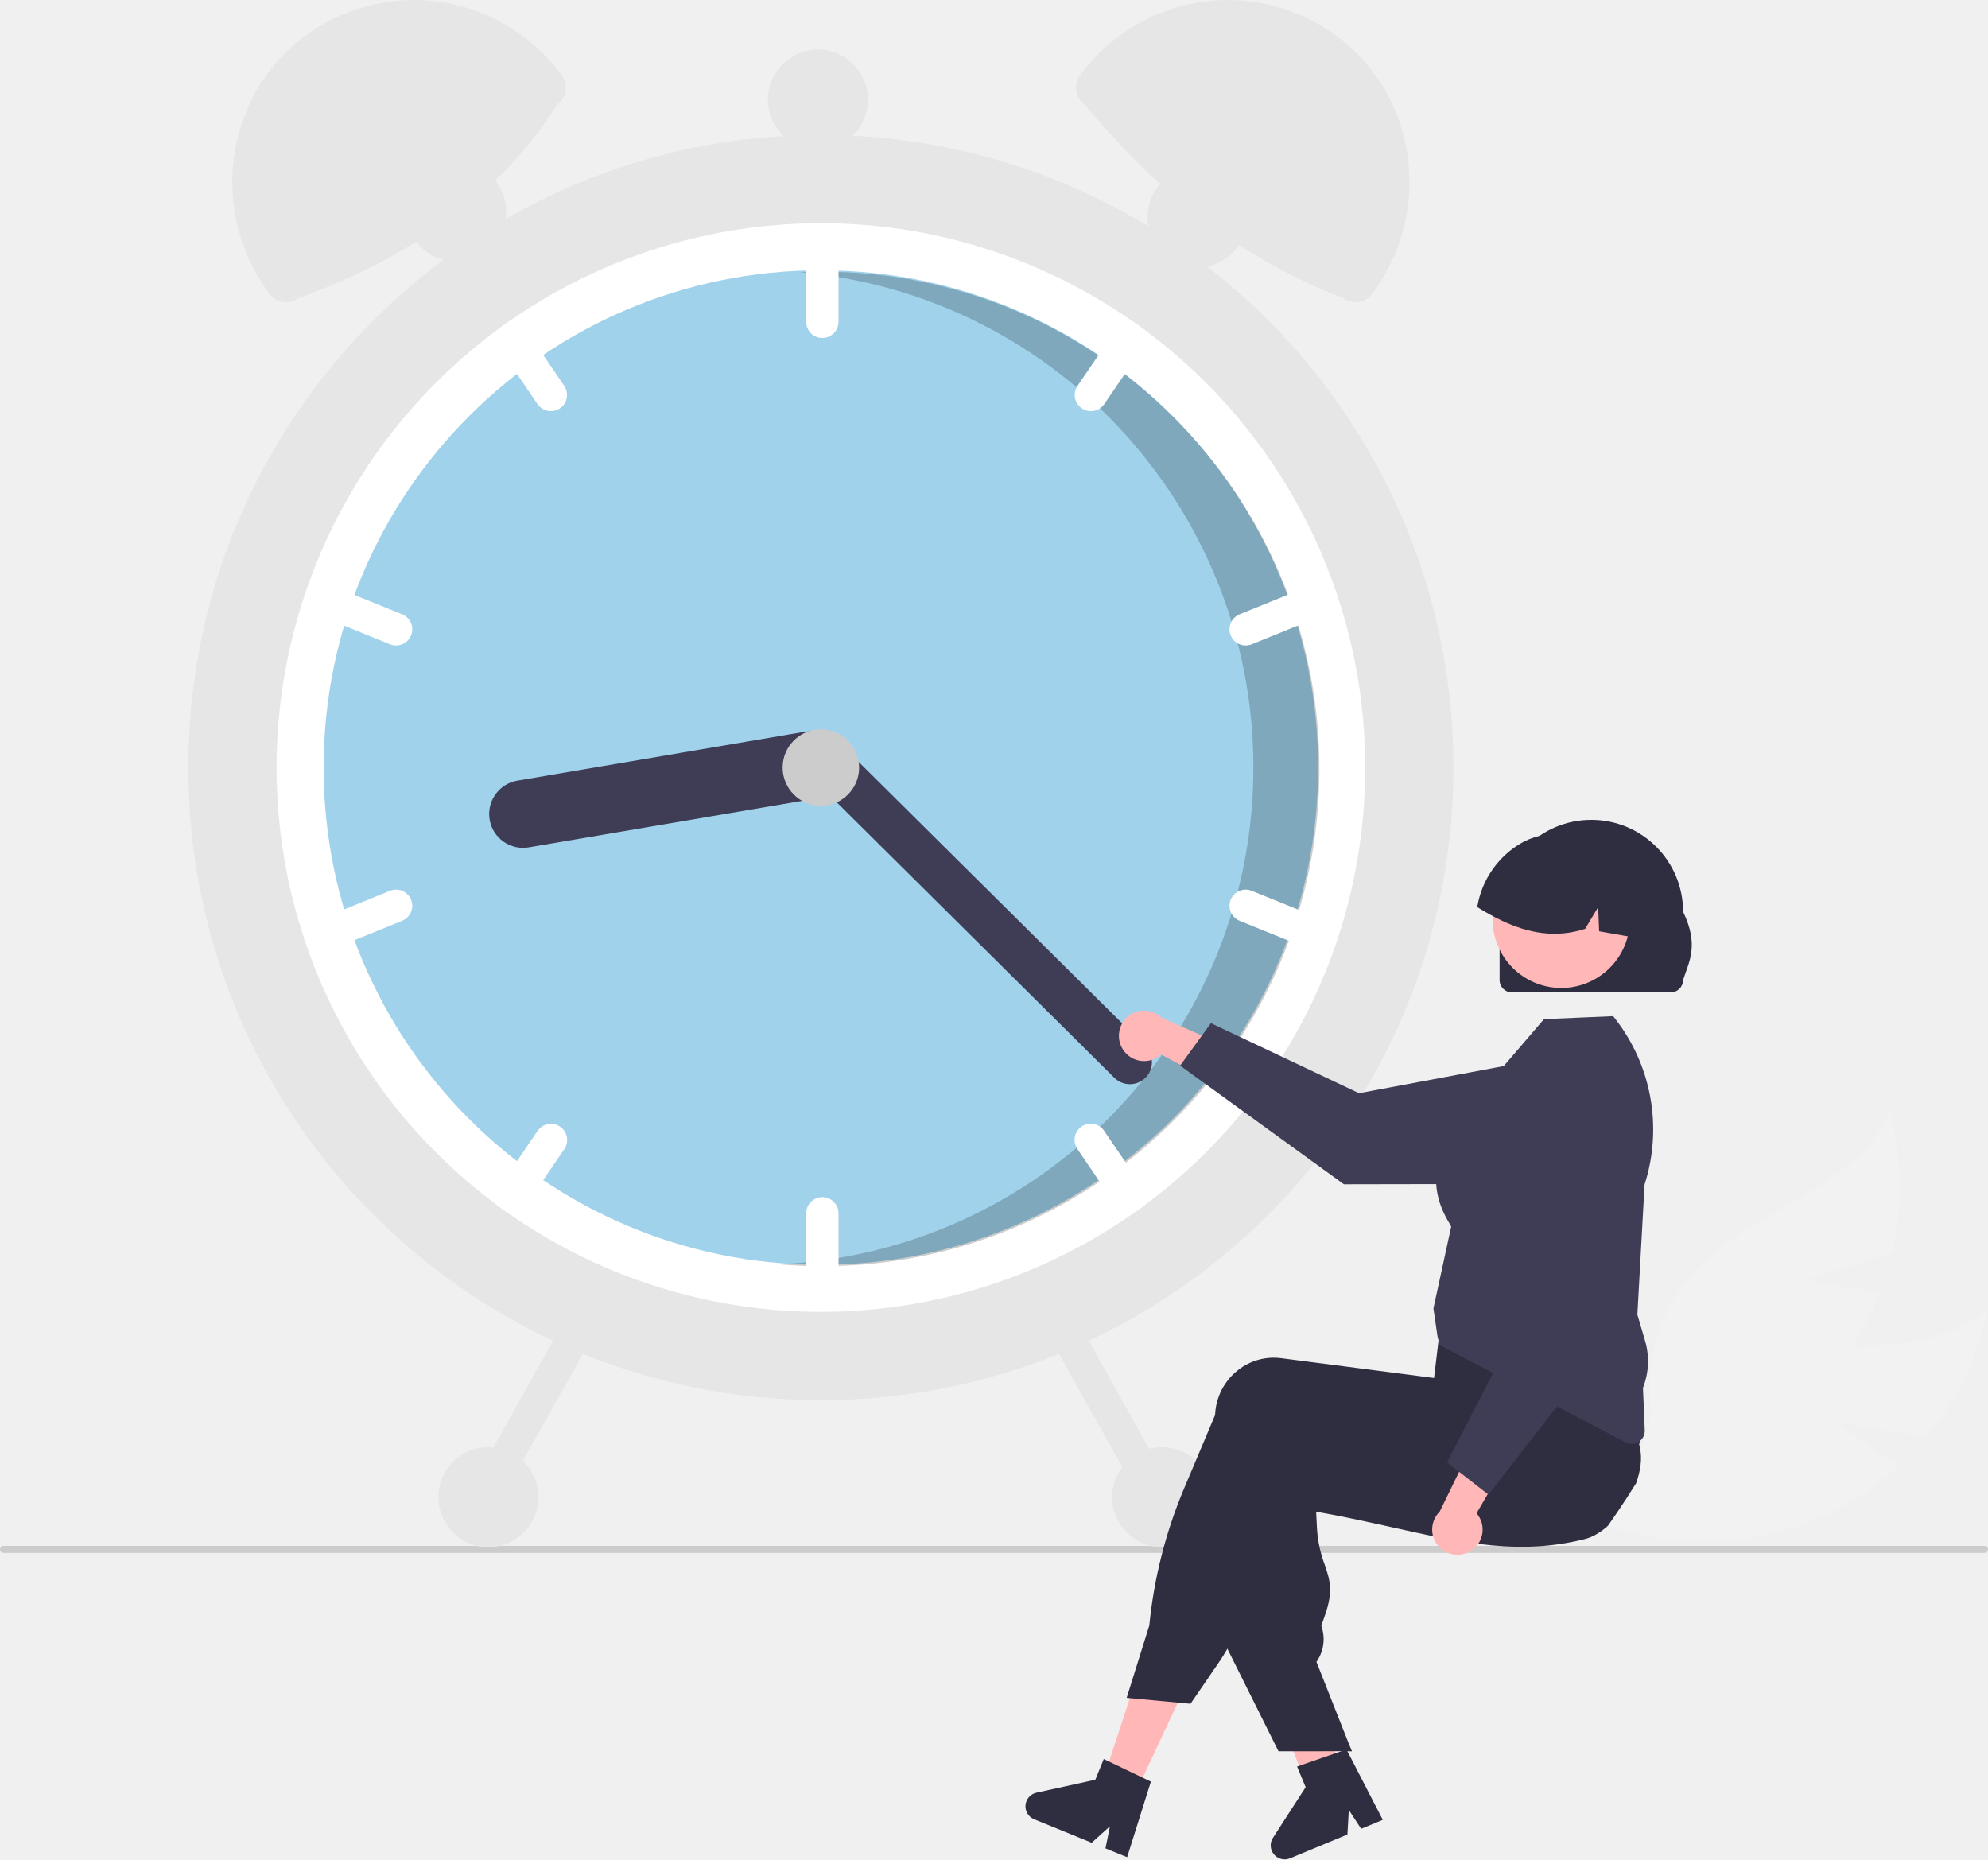
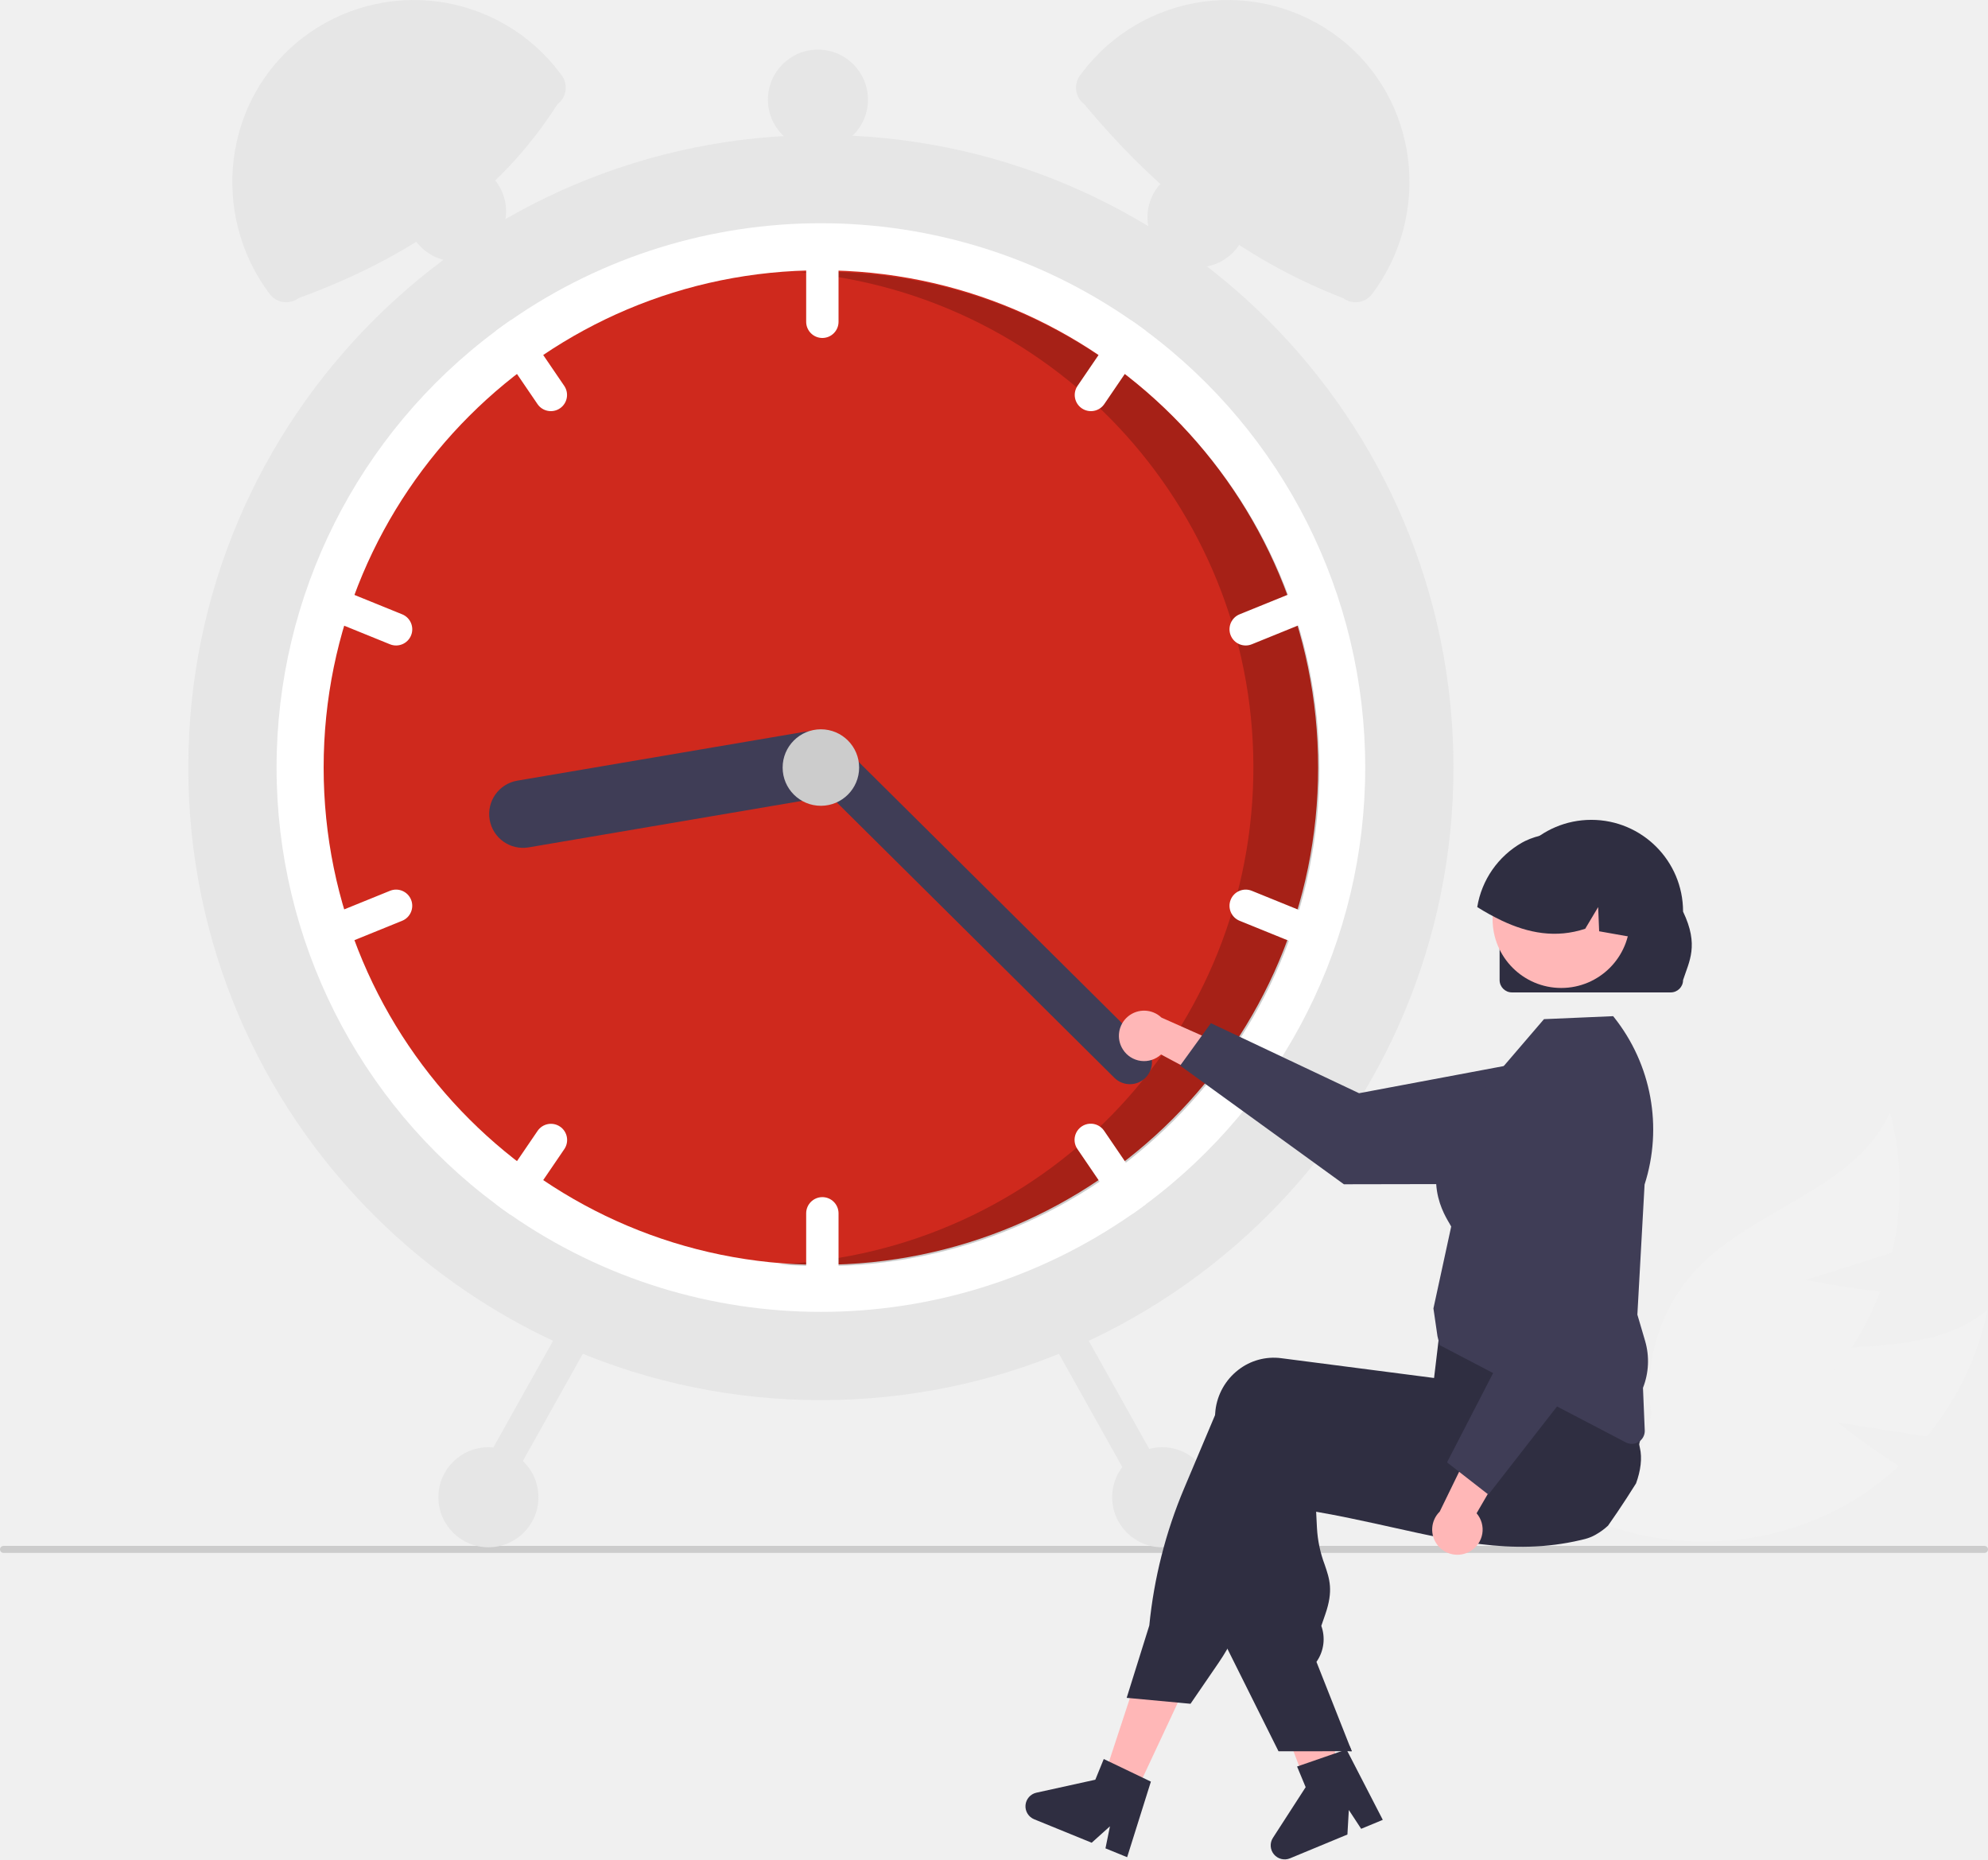
<svg xmlns="http://www.w3.org/2000/svg" data-name="Layer 1" width="675.67" height="631.947" viewBox="0 0 675.67 631.947">
  <path d="M886.757,617.484l30.311,4.737a98.985,98.985,0,0,0,20.604-42.939c-22.164,18.143-55.869,8.502-82.745,18.407A59.54,59.54,0,0,0,819.307,635.033L804.494,650.97A99.77,99.77,0,0,0,887.905,646.378a96.372,96.372,0,0,0,19.64-14.099C896.939,625.6,886.757,617.484,886.757,617.484Z" transform="translate(-262.165 -134.0265)" fill="#f2f2f2" />
  <path d="M875.996,569.007l29.242-9.278a98.985,98.985,0,0,0-.708-47.621c-11.746,26.123-46.214,32.526-65.851,53.377a59.54,59.54,0,0,0-15.227,49.31l-6.151,20.871a99.77,99.77,0,0,0,72.609-41.31,96.373,96.373,0,0,0,11.291-21.379C888.73,571.73,875.996,569.007,875.996,569.007Z" transform="translate(-262.165 -134.0265)" fill="#f2f2f2" />
  <path d="M937.835,660.625a1.186,1.186,0,0,1-1.19,1.19H263.355a1.19,1.19,0,0,1,0-2.38h673.29A1.187,1.187,0,0,1,937.835,660.625Z" transform="translate(-262.165 -134.0265)" fill="#ccc" />
  <circle cx="278.998" cy="260.866" r="215" fill="#e6e6e6" />
  <path d="M726.163,394.892a184.744,184.744,0,0,1-74.67,148.51c-1.55,1.16-3.13,2.29-4.72,3.39a185.031,185.031,0,0,1-211.22,0c-1.59-1.1-3.17-2.23-4.72-3.39a185.02,185.02,0,0,1,0-297.02c1.55-1.16,3.13-2.29,4.72-3.39a185.031,185.031,0,0,1,211.22,0c1.59,1.1,3.17,2.23,4.72,3.39A184.744,184.744,0,0,1,726.163,394.892Z" transform="translate(-262.165 -134.0265)" fill="#fff" />
-   <circle cx="278.998" cy="260.866" r="169" fill="#a0d2eb" />
+   <circle cx="278.998" cy="260.866" r="169" fill="#cf291d" />
  <path d="M541.604,226.365c-2.562,0-5.108.067-7.642.18a168.995,168.995,0,0,1-7.156,337.168c4.878.423,9.811.652,14.799.652a169,169,0,0,0,0-338Z" transform="translate(-262.165 -134.0265)" opacity="0.2" />
  <path d="M541.663,213.892a5.51,5.51,0,0,0-5.5,5.5v24a5.5,5.5,0,0,0,11,0v-24A5.51,5.51,0,0,0,541.663,213.892Z" transform="translate(-262.165 -134.0265)" fill="#fff" />
  <path d="M651.493,246.382c-1.55-1.16-3.13-2.29-4.72-3.39a5.497,5.497,0,0,0-4.9,2.39l-13.51,19.83a5.499,5.499,0,0,0,9.09,6.19l13.51-19.83A5.464,5.464,0,0,0,651.493,246.382Z" transform="translate(-262.165 -134.0265)" fill="#fff" />
  <path d="M712.873,336.802a5.493,5.493,0,0,0-7.16-3.02l-22.24,9.03a5.499,5.499,0,0,0,4.14,10.19l22.24-9.03A5.512,5.512,0,0,0,712.873,336.802Z" transform="translate(-262.165 -134.0265)" fill="#fff" />
  <path d="M453.963,265.212l-13.51-19.83a5.497,5.497,0,0,0-4.9-2.39c-1.59,1.1-3.17,2.23-4.72,3.39a5.464,5.464,0,0,0,.53,5.19l13.51,19.83a5.499,5.499,0,0,0,9.09-6.19Z" transform="translate(-262.165 -134.0265)" fill="#fff" />
  <path d="M398.853,342.812l-22.24-9.03a5.499,5.499,0,0,0-4.14,10.19l22.24,9.03a5.499,5.499,0,0,0,4.14-10.19Z" transform="translate(-262.165 -134.0265)" fill="#fff" />
  <path d="M541.663,540.892a5.51,5.51,0,0,0-5.5,5.5v24a5.5,5.5,0,0,0,11,0v-24A5.51,5.51,0,0,0,541.663,540.892Z" transform="translate(-262.165 -134.0265)" fill="#fff" />
  <path d="M650.963,538.212l-13.51-19.83a5.499,5.499,0,1,0-9.09,6.19l13.51,19.83a5.497,5.497,0,0,0,4.9,2.39c1.59-1.1,3.17-2.23,4.72-3.39A5.464,5.464,0,0,0,650.963,538.212Z" transform="translate(-262.165 -134.0265)" fill="#fff" />
  <path d="M709.853,445.812l-22.24-9.03a5.499,5.499,0,0,0-4.14,10.19l22.24,9.03a5.499,5.499,0,0,0,4.14-10.19Z" transform="translate(-262.165 -134.0265)" fill="#fff" />
  <path d="M452.513,516.932a5.5,5.5,0,0,0-7.64,1.45l-13.51,19.83a5.464,5.464,0,0,0-.53,5.19c1.55,1.16,3.13,2.29,4.72,3.39a5.497,5.497,0,0,0,4.9-2.39l13.51-19.83A5.498,5.498,0,0,0,452.513,516.932Z" transform="translate(-262.165 -134.0265)" fill="#fff" />
  <path d="M401.873,439.802a5.493,5.493,0,0,0-7.16-3.02l-22.24,9.03a5.499,5.499,0,0,0,4.14,10.19l22.24-9.03A5.512,5.512,0,0,0,401.873,439.802Z" transform="translate(-262.165 -134.0265)" fill="#fff" />
  <path d="M548.799,392.163a11.513,11.513,0,0,1-9.409,13.266l-97.598,16.601a11.5,11.5,0,0,1-3.857-22.674l97.598-16.601A11.513,11.513,0,0,1,548.799,392.163Z" transform="translate(-262.165 -134.0265)" fill="#3f3d56" />
  <path d="M651.518,500.294a7.508,7.508,0,0,1-10.607.042l-105.063-104.239a7.5,7.5,0,0,1,10.565-10.648l105.063,104.239A7.508,7.508,0,0,1,651.518,500.294Z" transform="translate(-262.165 -134.0265)" fill="#3f3d56" />
  <circle cx="278.998" cy="260.866" r="13" fill="#ccc" />
  <path d="M451.619,169.471c-19.955,31.372-50.401,52.193-87.95,65.87a7.059,7.059,0,0,1-9.882-1.418l0,0c-20.396-27.232-15.791-66.153,11.128-86.962a62.068,62.068,0,0,1,87.558,11.875l.564.753A7.059,7.059,0,0,1,451.619,169.471Z" transform="translate(-262.165 -134.0265)" fill="#e6e6e6" />
  <path d="M629.852,158.836a62.068,62.068,0,0,1,87.558-11.875c26.918,20.809,31.524,59.729,11.128,86.962l0,0a7.059,7.059,0,0,1-9.882,1.418c-34.857-13.345-63.442-36.439-87.95-65.87a7.059,7.059,0,0,1-1.418-9.882Z" transform="translate(-262.165 -134.0265)" fill="#e6e6e6" />
  <path d="M621.106,581.161a5.51,5.51,0,0,0-2.114,7.485l31.742,56.723a5.5,5.5,0,0,0,9.599-5.372l-31.742-56.723A5.51,5.51,0,0,0,621.106,581.161Z" transform="translate(-262.165 -134.0265)" fill="#e6e6e6" />
  <path d="M453.734,583.274,421.992,639.997a5.5,5.5,0,0,0,9.599,5.372l31.742-56.723a5.5,5.5,0,1,0-9.599-5.372Z" transform="translate(-262.165 -134.0265)" fill="#e6e6e6" />
  <circle cx="394.998" cy="508.866" r="17" fill="#e6e6e6" />
  <circle cx="406.998" cy="73.866" r="17" fill="#e6e6e6" />
  <circle cx="277.998" cy="33.866" r="17" fill="#e6e6e6" />
  <circle cx="154.998" cy="71.866" r="17" fill="#e6e6e6" />
  <circle cx="165.998" cy="508.866" r="17" fill="#e6e6e6" />
  <path d="M643.828,490.733a8.516,8.516,0,0,0,12.95,1.677l26.676,14.293-1.431-15.661L656.911,479.87a8.562,8.562,0,0,0-13.083,10.863Z" transform="translate(-262.165 -134.0265)" fill="#ffb7b7" />
  <path d="M663.264,496.199l10.453-14.43,50.36,23.807,62.667-11.758a21.471,21.471,0,0,1,25.43,21.063h0a21.494,21.494,0,0,1-21.431,21.51l-71.816.133Z" transform="translate(-262.165 -134.0265)" fill="#3f3d56" />
  <polygon points="384.999 611.399 374.422 606.341 388.951 562.133 404.56 569.599 384.999 611.399" fill="#ffb7b7" />
  <path d="M718.07,738.299c-.769.482-1.538.956-2.315,1.43-1.546.948-3.107,1.88-4.669,2.797-.785.458-1.577.917-2.362,1.367v.023l-.047.008-.016.008-1.196.295-1.717-4.537-.792-2.09-1.119-2.96-2.051-5.415-10.799-28.511,16.788-4.141.629,2.571h.008l.311,1.274,5.865,23.788,1.196,4.863.039.148.722,2.905.622,2.517.691,2.812Z" transform="translate(-262.165 -134.0265)" fill="#ffb7b7" />
  <path d="M818.218,638.174c-1.064,1.709-2.152,3.41-3.247,5.096q-3.053,4.708-6.269,9.276c0,.008-.008.008-.016.016a21.934,21.934,0,0,1-4.117,3.006c-.062.047-.132.078-.194.117a15.18,15.18,0,0,1-3.465,1.391c-.435.109-.878.217-1.313.326-1.569.373-3.123.691-4.669.971-2.75.489-5.469.839-8.173,1.057-.218.023-.435.039-.653.054-11.117.816-21.939-.497-33.235-2.649-5.578-1.057-11.272-2.323-17.169-3.636-1.927-.435-3.861-.862-5.819-1.29-.148-.031-.303-.07-.458-.101-2.797-.614-5.64-1.22-8.553-1.818-3.667-.754-7.45-1.484-11.381-2.175l.28,5.539a41.689,41.689,0,0,0,2.626,12.453c1.678,4.91,3.006,8.794.202,16.881l-1.352,3.915a13.372,13.372,0,0,1-1.375,11.832l-.272.412,11.272,28.519.73,1.849h-5.772l-7.101.008H696.692l-17.363-34.835-.831-1.663v-.085l1.795-66.943c.023-.59.07-1.189.148-1.779a20.353,20.353,0,0,1,7.745-13.704,19.6,19.6,0,0,1,14.597-3.993l5.943.769,12.143,1.569,8.553,1.111.171.023,25.225,3.263,1.81-7.38.334-.124,10.62-3.892,36.731-13.463.093-.031,2.416-.886.287.466c.085.14.171.28.249.42a71.999,71.999,0,0,1,5.803,13.471,211.477,211.477,0,0,1,6.098,23.283q.105.513.186.932l.023.085c.023.132.039.217.047.241C820.363,629.605,819.772,633.909,818.218,638.174Z" transform="translate(-262.165 -134.0265)" fill="#2f2e41" />
  <path d="M819.769,613.503c-.117-.497-.264-1.002-.419-1.492a106.29,106.29,0,0,0-4.304-10.892c-1.833-4.04-4.032-8.367-6.65-13.051q-1.899-3.403-4.086-7.077-1.095-1.841-2.276-3.752a1.972,1.972,0,0,0-.101-.171l-.225-.373-36.342,4.863-13.533,1.81-.808,6.743-.194,1.67c-.008,0-.008,0,0,.008l-.544,4.552v.008l-.722,6.013-.062-.008-20.082-2.603-20.696-2.68-11.117-1.437a19.588,19.588,0,0,0-14.597,3.993,20.363,20.363,0,0,0-7.745,13.704c-.07.544-.117,1.103-.14,1.655l-10.488,24.852a160.343,160.343,0,0,0-11.855,46.643l-7.691,24.588,1.095.101,16.299,1.515,4.304.404,9.478-13.836c1.08-1.577,2.105-3.201,3.061-4.863a73.861,73.861,0,0,0,4.187-8.421l20.502-48.788q2.377.408,4.708.777,10.779,1.748,20.696,2.851c21.496,2.401,40.11,2.587,56.681.552q6.98-.851,13.494-2.237,2.389-.501,4.716-1.08c.365-.085.722-.171,1.08-.264a19.825,19.825,0,0,0,13.867-12.958A20.228,20.228,0,0,0,819.769,613.503Z" transform="translate(-262.165 -134.0265)" fill="#2f2e41" />
  <path d="M650.542,738.207l-11.443-5.485-1.795-.862-2.867,7.038-20.012,4.405a4.748,4.748,0,0,0-.777,9.035l19.554,7.979,6.207-5.586-1.523,7.497,7.365,3.006,8.072-25.691Z" transform="translate(-262.165 -134.0265)" fill="#2f2e41" />
  <polygon points="458.703 593.34 459.434 595.189 458.703 595.189 458.703 593.34" fill="#2f2e41" />
  <path d="M716.883,729.611,704.892,733.765l-1.882.65,2.915,7.018-11.121,17.211a4.748,4.748,0,0,0,5.805,6.967l19.508-8.089.48-8.337,4.193,6.398,7.349-3.046-12.341-23.935Z" transform="translate(-262.165 -134.0265)" fill="#2f2e41" />
  <path d="M816.778,624.759a4.404,4.404,0,0,1-2.043-.507l-63.274-33.062-.731-2.993-1.378-9.472.019-.089,6.018-27.743c-.11-.238-.341-.629-.601-1.07-2.687-4.552-10.862-18.405,4.741-37.48l27.395-31.939,23.513-1.012.268.338A61.242,61.242,0,0,1,821.115,536.617l-2.448,44.217,2.626,8.93a24.639,24.639,0,0,1-.722,15.944l.602,14.459a4.417,4.417,0,0,1-4.395,4.592Z" transform="translate(-262.165 -134.0265)" fill="#3f3d56" />
  <path d="M761.892,661.224a8.516,8.516,0,0,0,2.126-12.884L779.231,622.178l-15.702.885-12.039,24.708a8.562,8.562,0,0,0,10.402,13.453Z" transform="translate(-262.165 -134.0265)" fill="#ffb7b7" />
  <path d="M768.031,641.99l-14.057-10.949,25.544-49.501L769.946,518.501a21.471,21.471,0,0,1,21.934-24.682h0a21.494,21.494,0,0,1,20.752,22.166l-2.365,71.777Z" transform="translate(-262.165 -134.0265)" fill="#3f3d56" />
-   <path id="f4e08e8b-ef08-4d70-8ad3-b81af8a71ff9-226" data-name="a1ca5f83-7fa1-45b1-9d3b-bf096f25c0e5" d="M771.842,467.131V443.864a31.177,31.177,0,1,1,62.354-.04v.04c5.495,11.451,2.057,16.895,0,23.267a4.193,4.193,0,0,1-4.186,4.186H776.03A4.193,4.193,0,0,1,771.842,467.131Z" transform="translate(-262.165 -134.0265)" fill="#2f2e41" />
+   <path id="f4e08e8b-ef08-4d70-8ad3-b81af8a71ff9-31" data-name="a1ca5f83-7fa1-45b1-9d3b-bf096f25c0e5" d="M771.842,467.131V443.864a31.177,31.177,0,1,1,62.354-.04v.04c5.495,11.451,2.057,16.895,0,23.267a4.193,4.193,0,0,1-4.186,4.186H776.03A4.193,4.193,0,0,1,771.842,467.131Z" transform="translate(-262.165 -134.0265)" fill="#2f2e41" />
  <circle cx="530.632" cy="312.441" r="23.337" fill="#ffb7b7" />
  <path d="M817.22,452.586c-.212-.033-.423-.078-.635-.111-3.64-.646-7.28-1.28-10.91-1.937l-.334-8.227-4.397,7.369c-10.03,3.329-19.415,1.447-28.242-2.705a79.737,79.737,0,0,1-8.461-4.664,30.927,30.927,0,0,1,15.196-21.886c.334-.189.657-.356.991-.523a.011.011,0,0,0,.011-.011c.568-.267,1.147-.523,1.726-.757a25.707,25.707,0,0,1,26.985,5.232C816.274,431.167,819.48,442.4,817.22,452.586Z" transform="translate(-262.165 -134.0265)" fill="#2f2e41" />
</svg>
